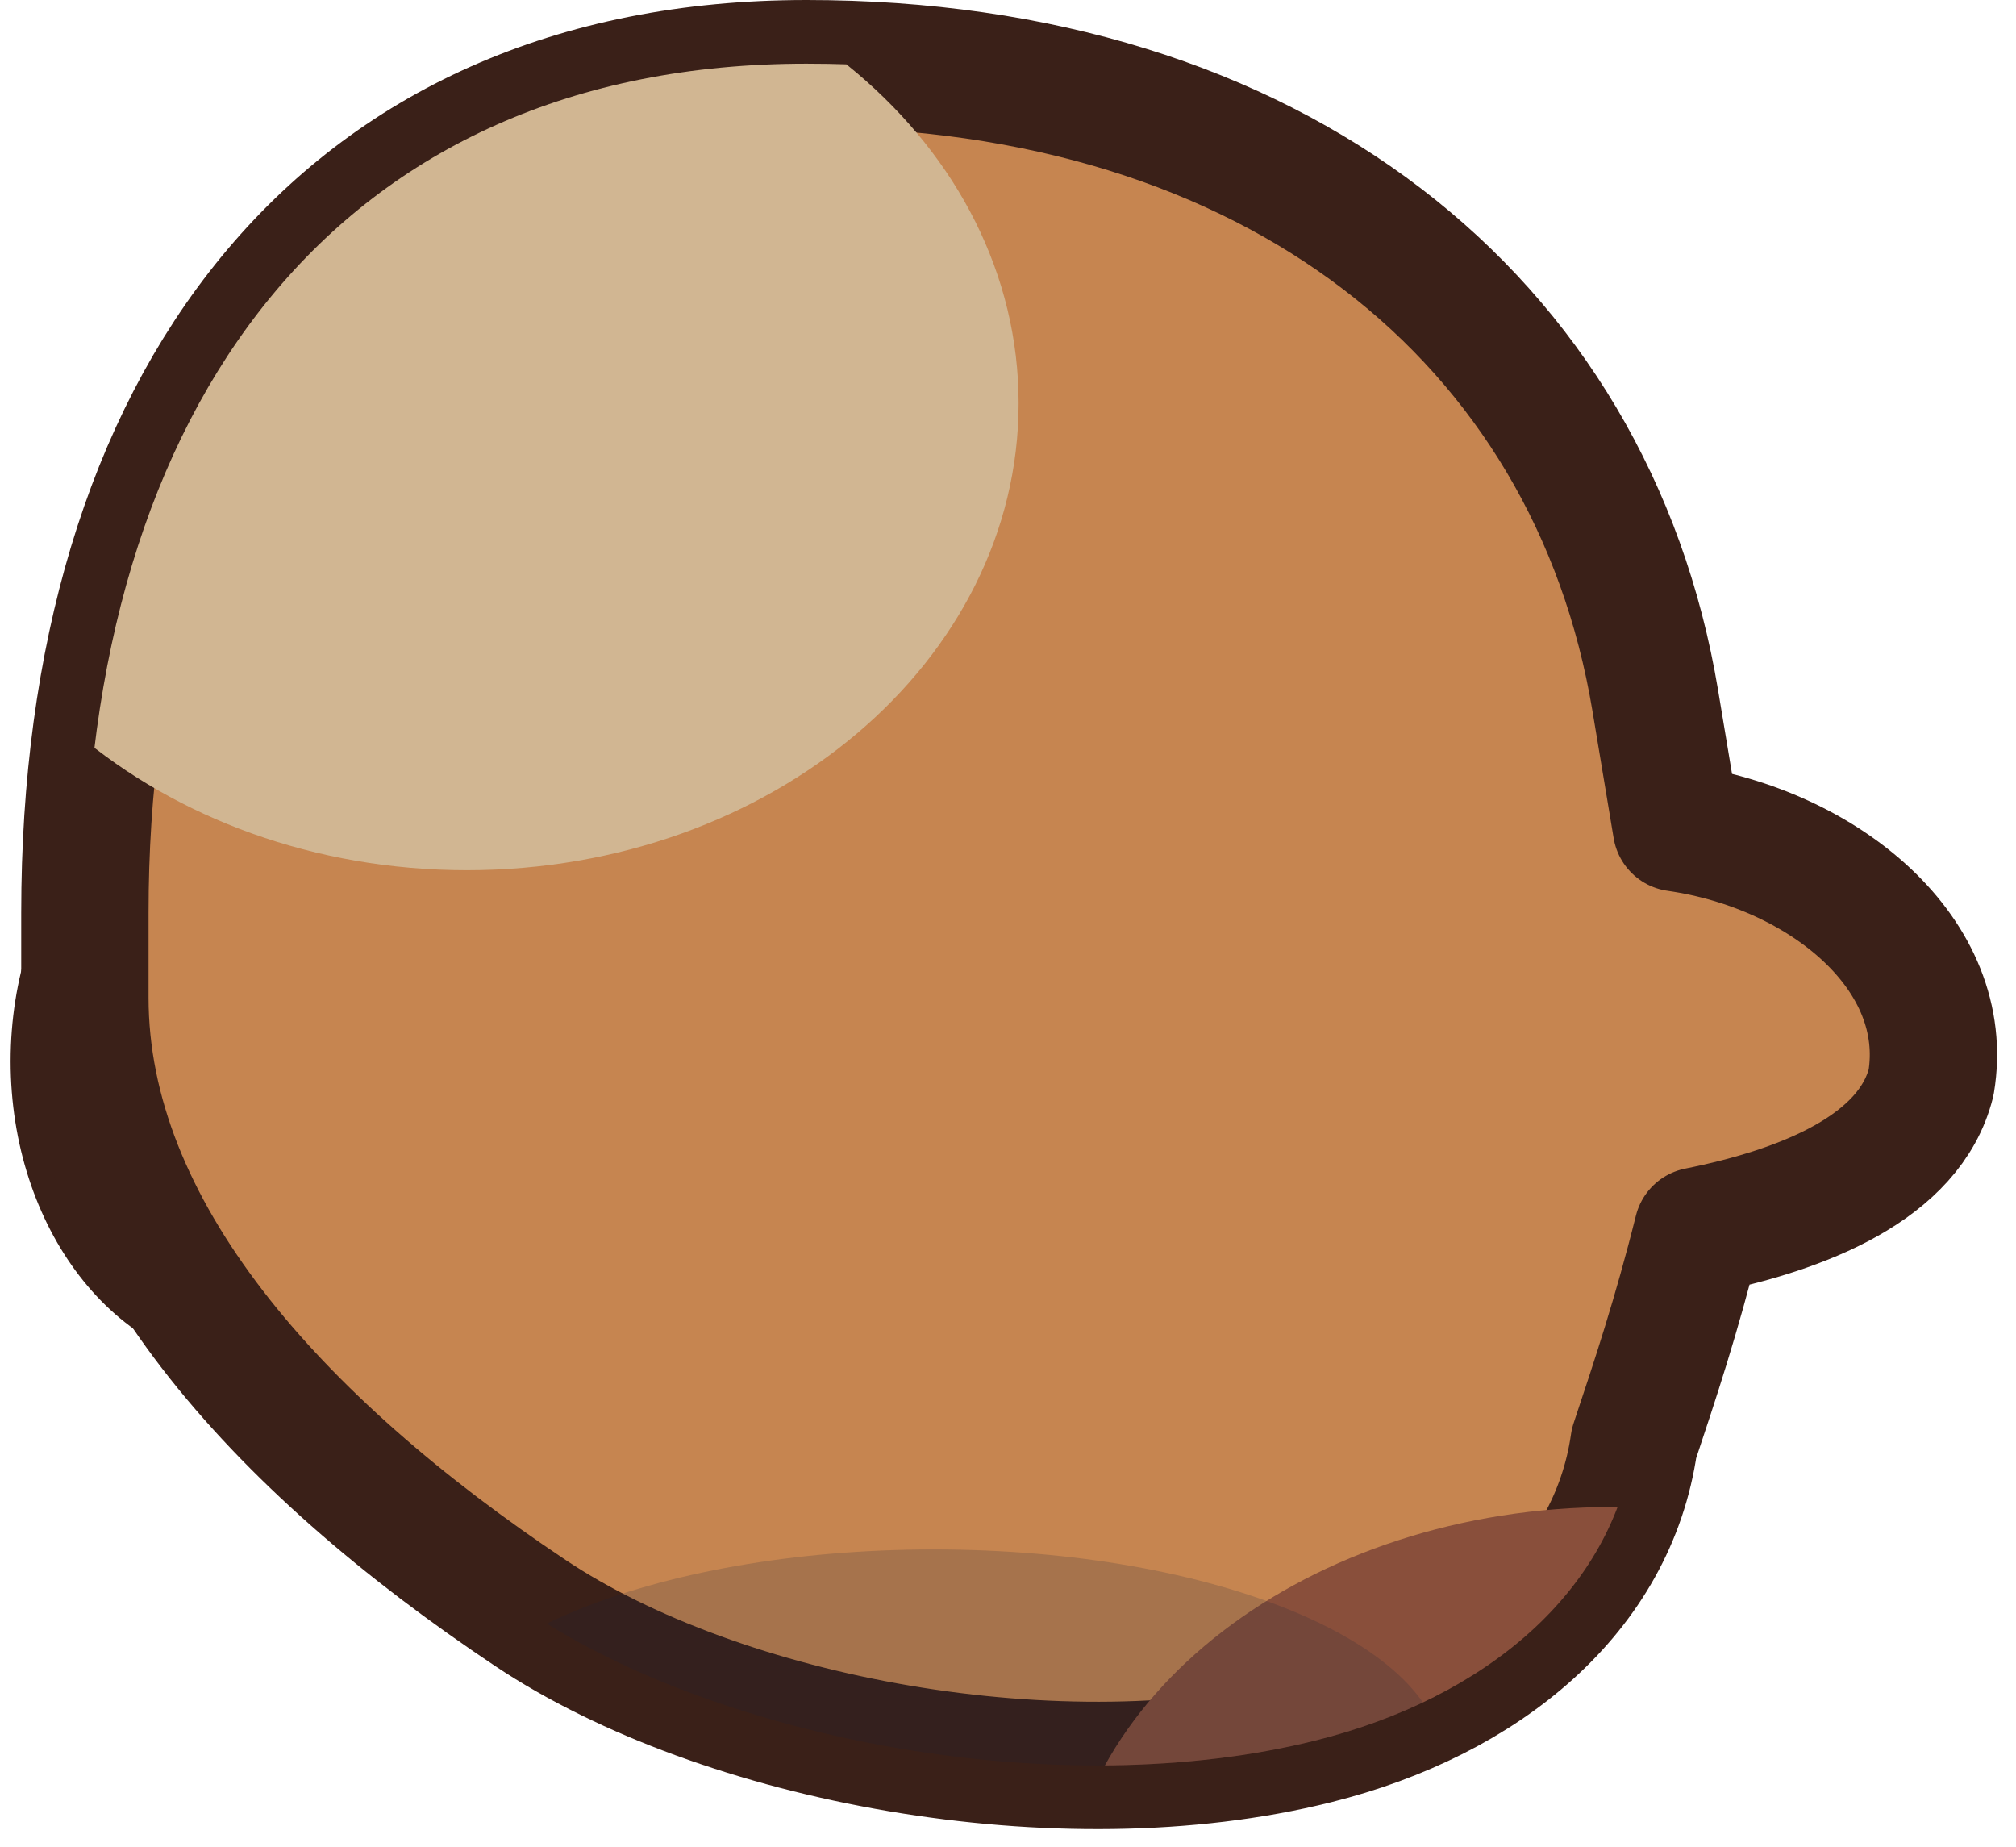
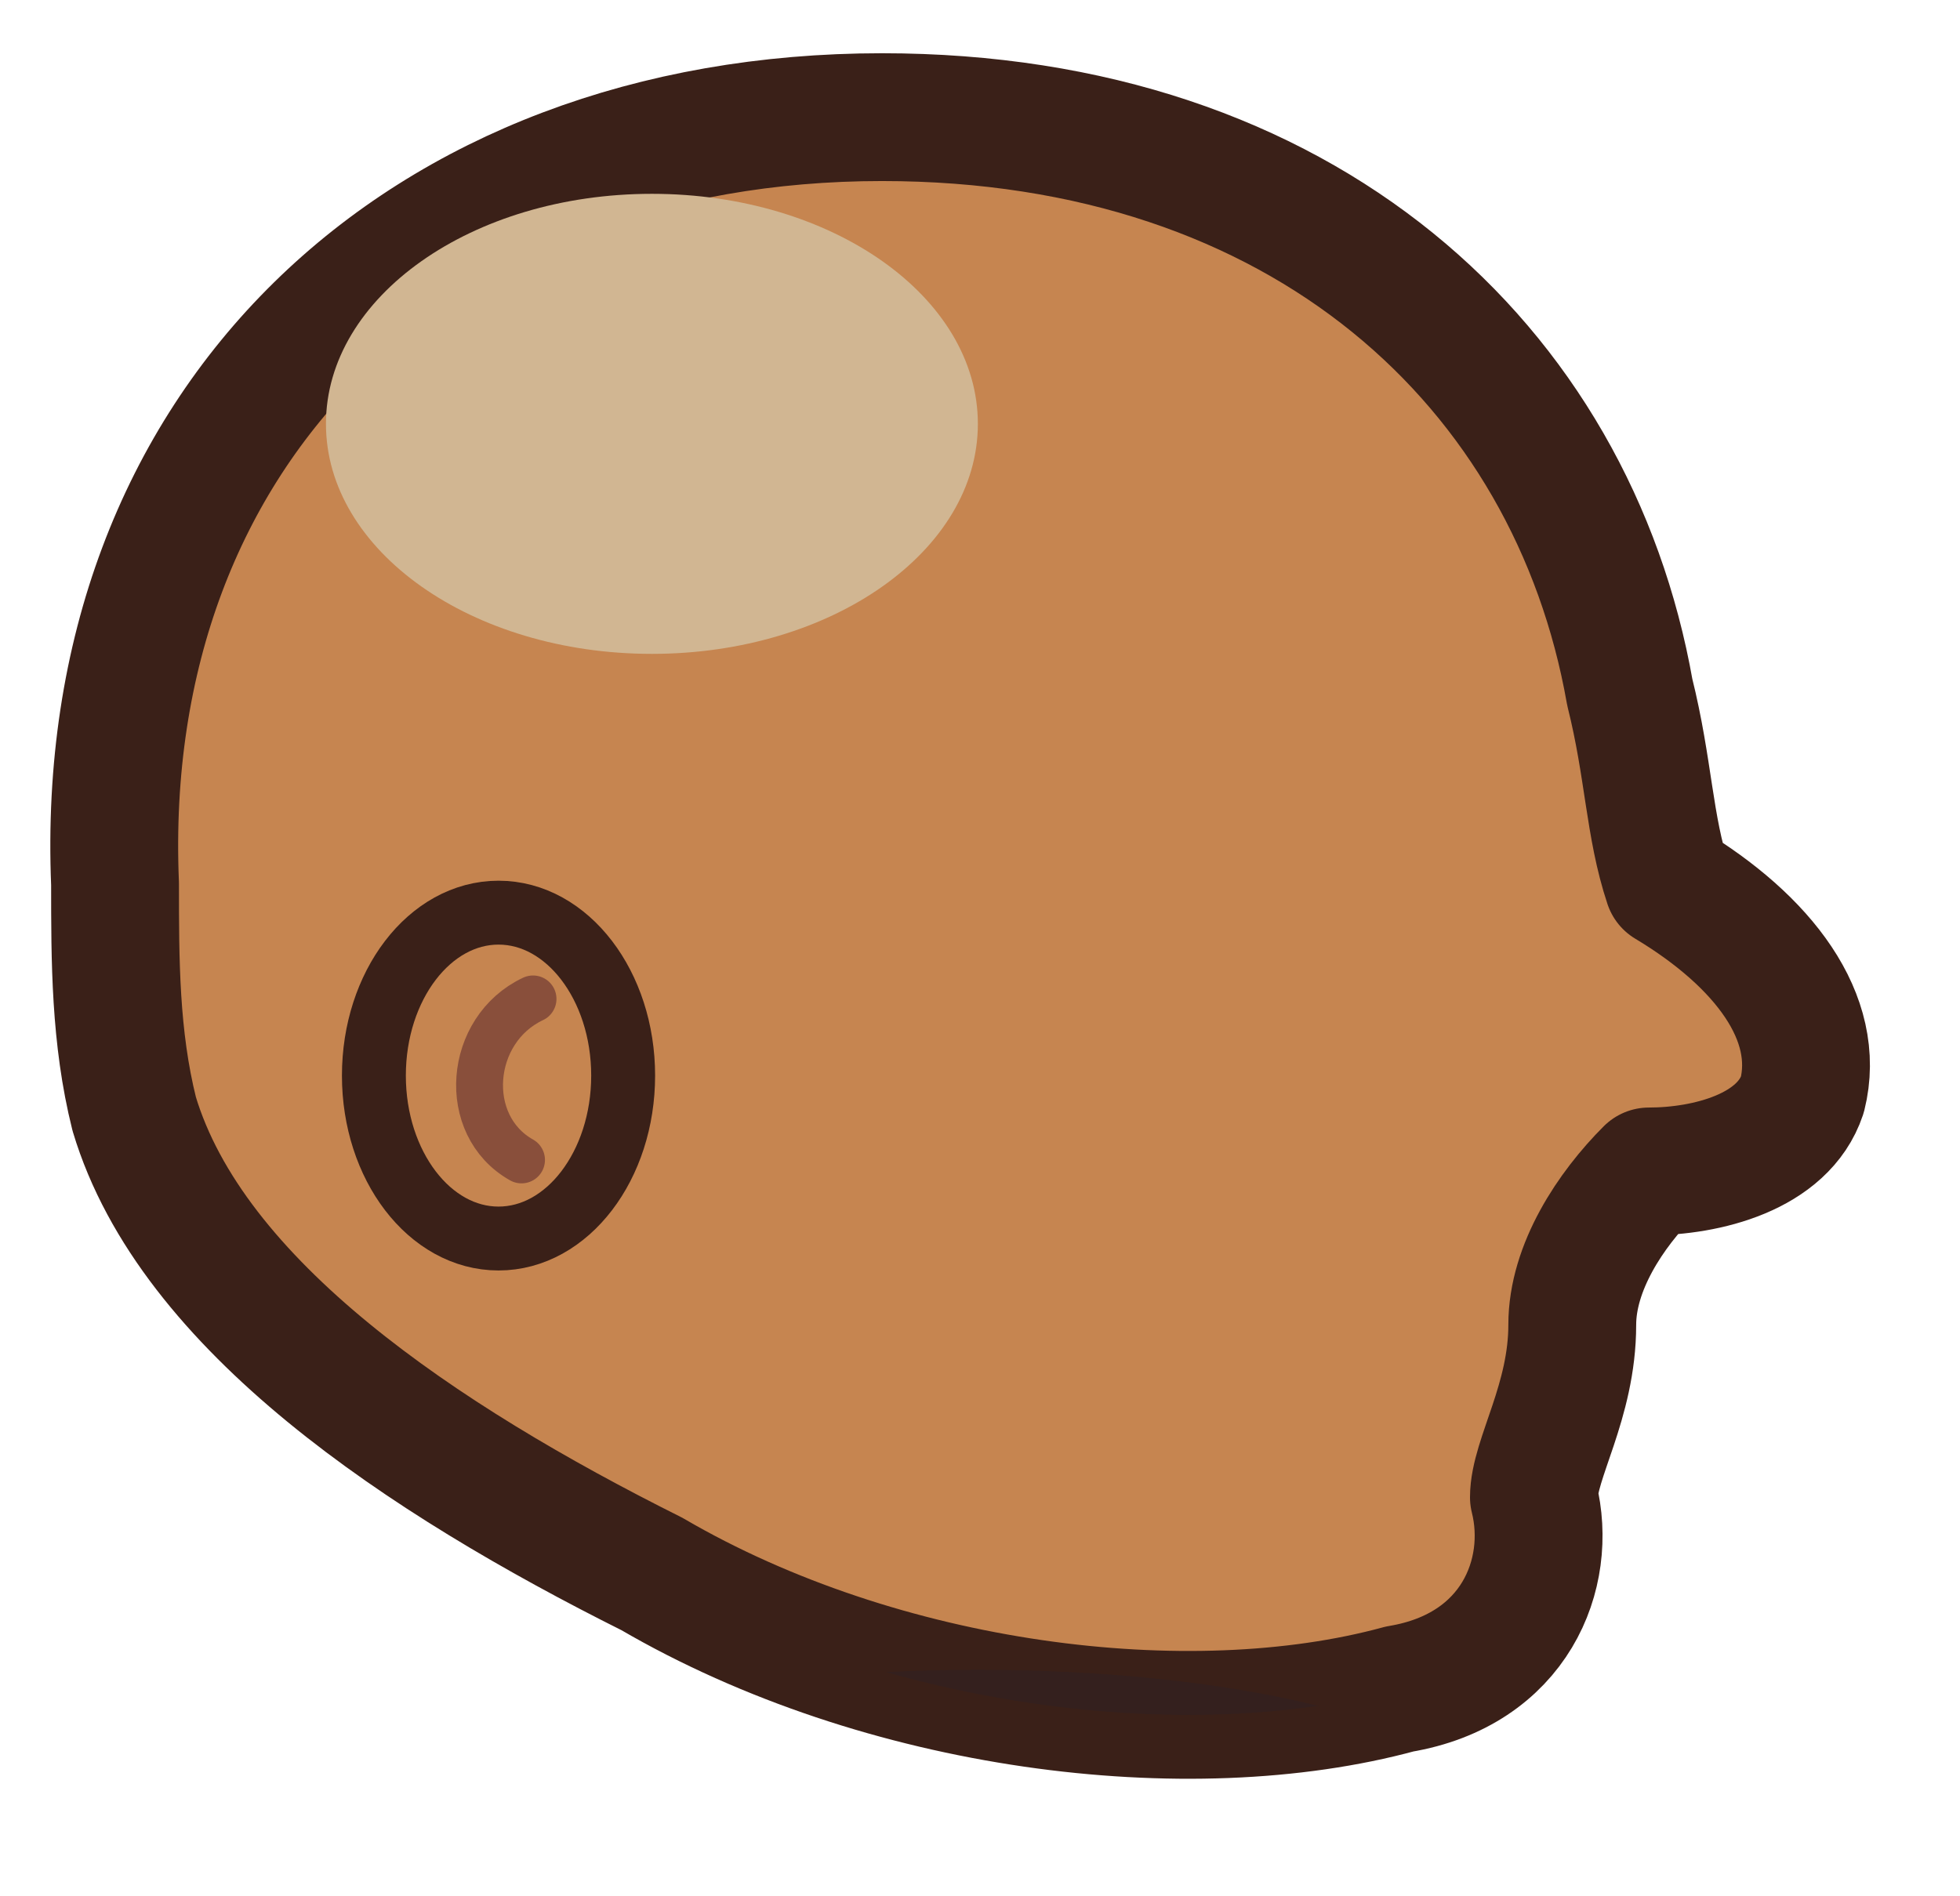
- <svg xmlns="http://www.w3.org/2000/svg" width="95" height="87" viewBox="76 35 95 87" shape-rendering="geometricPrecision">
-   <ellipse cx="88" cy="85" rx="10" ry="13" fill="#c68550" stroke="#3a2018" stroke-width="3" />
-   <ellipse cx="89" cy="86" rx="3.5" ry="5" fill="#894f3b" />
-   <path d="M 80,78 C 80,54 92,38 114,38 C 136,38 151,50 154,68 L 155,74 C 162,75 168,80 167,86 C 166,90 161,92 156,93 C 155,97 154,100 153,103 C 152,110 146,115 138,117 C 126,120 110,117 101,111 C 89,103 80,93 80,82 Z" fill="#c68550" stroke="#3a2018" stroke-width="6" stroke-linecap="round" stroke-linejoin="round" />
-   <defs>
-     <clipPath id="hd3">
-       <path d="M 80,78 C 80,54 92,38 114,38 C 136,38 151,50 154,68 L 155,74 C 162,75 168,80 167,86 C 166,90 161,92 156,93 C 155,97 154,100 153,103 C 152,110 146,115 138,117 C 126,120 110,117 101,111 C 89,103 80,93 80,82 Z" />
-     </clipPath>
-   </defs>
-   <g clip-path="url(#hd3)">
-     <ellipse cx="98" cy="54" rx="26" ry="22" fill="#d1b692" />
-     <ellipse cx="152" cy="126" rx="26" ry="20" fill="#894f3b" />
-     <ellipse cx="120" cy="118" rx="24" ry="10" fill="#16203a" opacity="0.18" />
+ <svg xmlns="http://www.w3.org/2000/svg" width="92" height="89" viewBox="75 39 92 89" shape-rendering="geometricPrecision">
+   <g transform="matrix(0.9 0 0 0.9 12 12.1)">
+     <path d="M 76,76 C 75,52 92,36 116,36 C 138,36 152,49 155,66 C 156,70 156,73 157,76 C 162,79 165,83 164,87 C 163,90 159,91 156,91 C 154,93 152,96 152,99 C 152,103 150,106 150,108 C 151,112 149,117 143,118 C 132,121 116,119 104,112 C 92,106 80,98 77,88 C 76,84 76,80 76,76 Z" fill="#c68550" stroke="#3a2018" stroke-width="6.667" stroke-linecap="round" stroke-linejoin="round" />
+     <defs>
+       <clipPath id="hd3">
+         <path d="M 76,76 C 75,52 92,36 116,36 C 138,36 152,49 155,66 C 156,70 156,73 157,76 C 162,79 165,83 164,87 C 163,90 159,91 156,91 C 154,93 152,96 152,99 C 152,103 150,106 150,108 C 151,112 149,117 143,118 C 132,121 116,119 104,112 C 92,106 80,98 77,88 C 76,84 76,80 76,76 Z" />
+       </clipPath>
+     </defs>
+     <g clip-path="url(#hd3)">
+       <ellipse cx="104" cy="52" rx="17" ry="12" fill="#d1b692" />
+       <ellipse cx="164" cy="127" rx="22" ry="11" fill="#894f3b" />
+       <ellipse cx="121" cy="124" rx="26" ry="7" fill="#16203a" opacity="0.18" />
+     </g>
+     <ellipse cx="96" cy="86" rx="6.5" ry="8.5" fill="#c68550" stroke="#3a2018" stroke-width="3.333" />
+     <path d="M 97.8,82 C 94.4,83.6 94,88.6 97.2,90.4" fill="none" stroke="#894f3b" stroke-width="2.444" stroke-linecap="round" stroke-linejoin="round" />
  </g>
</svg>
